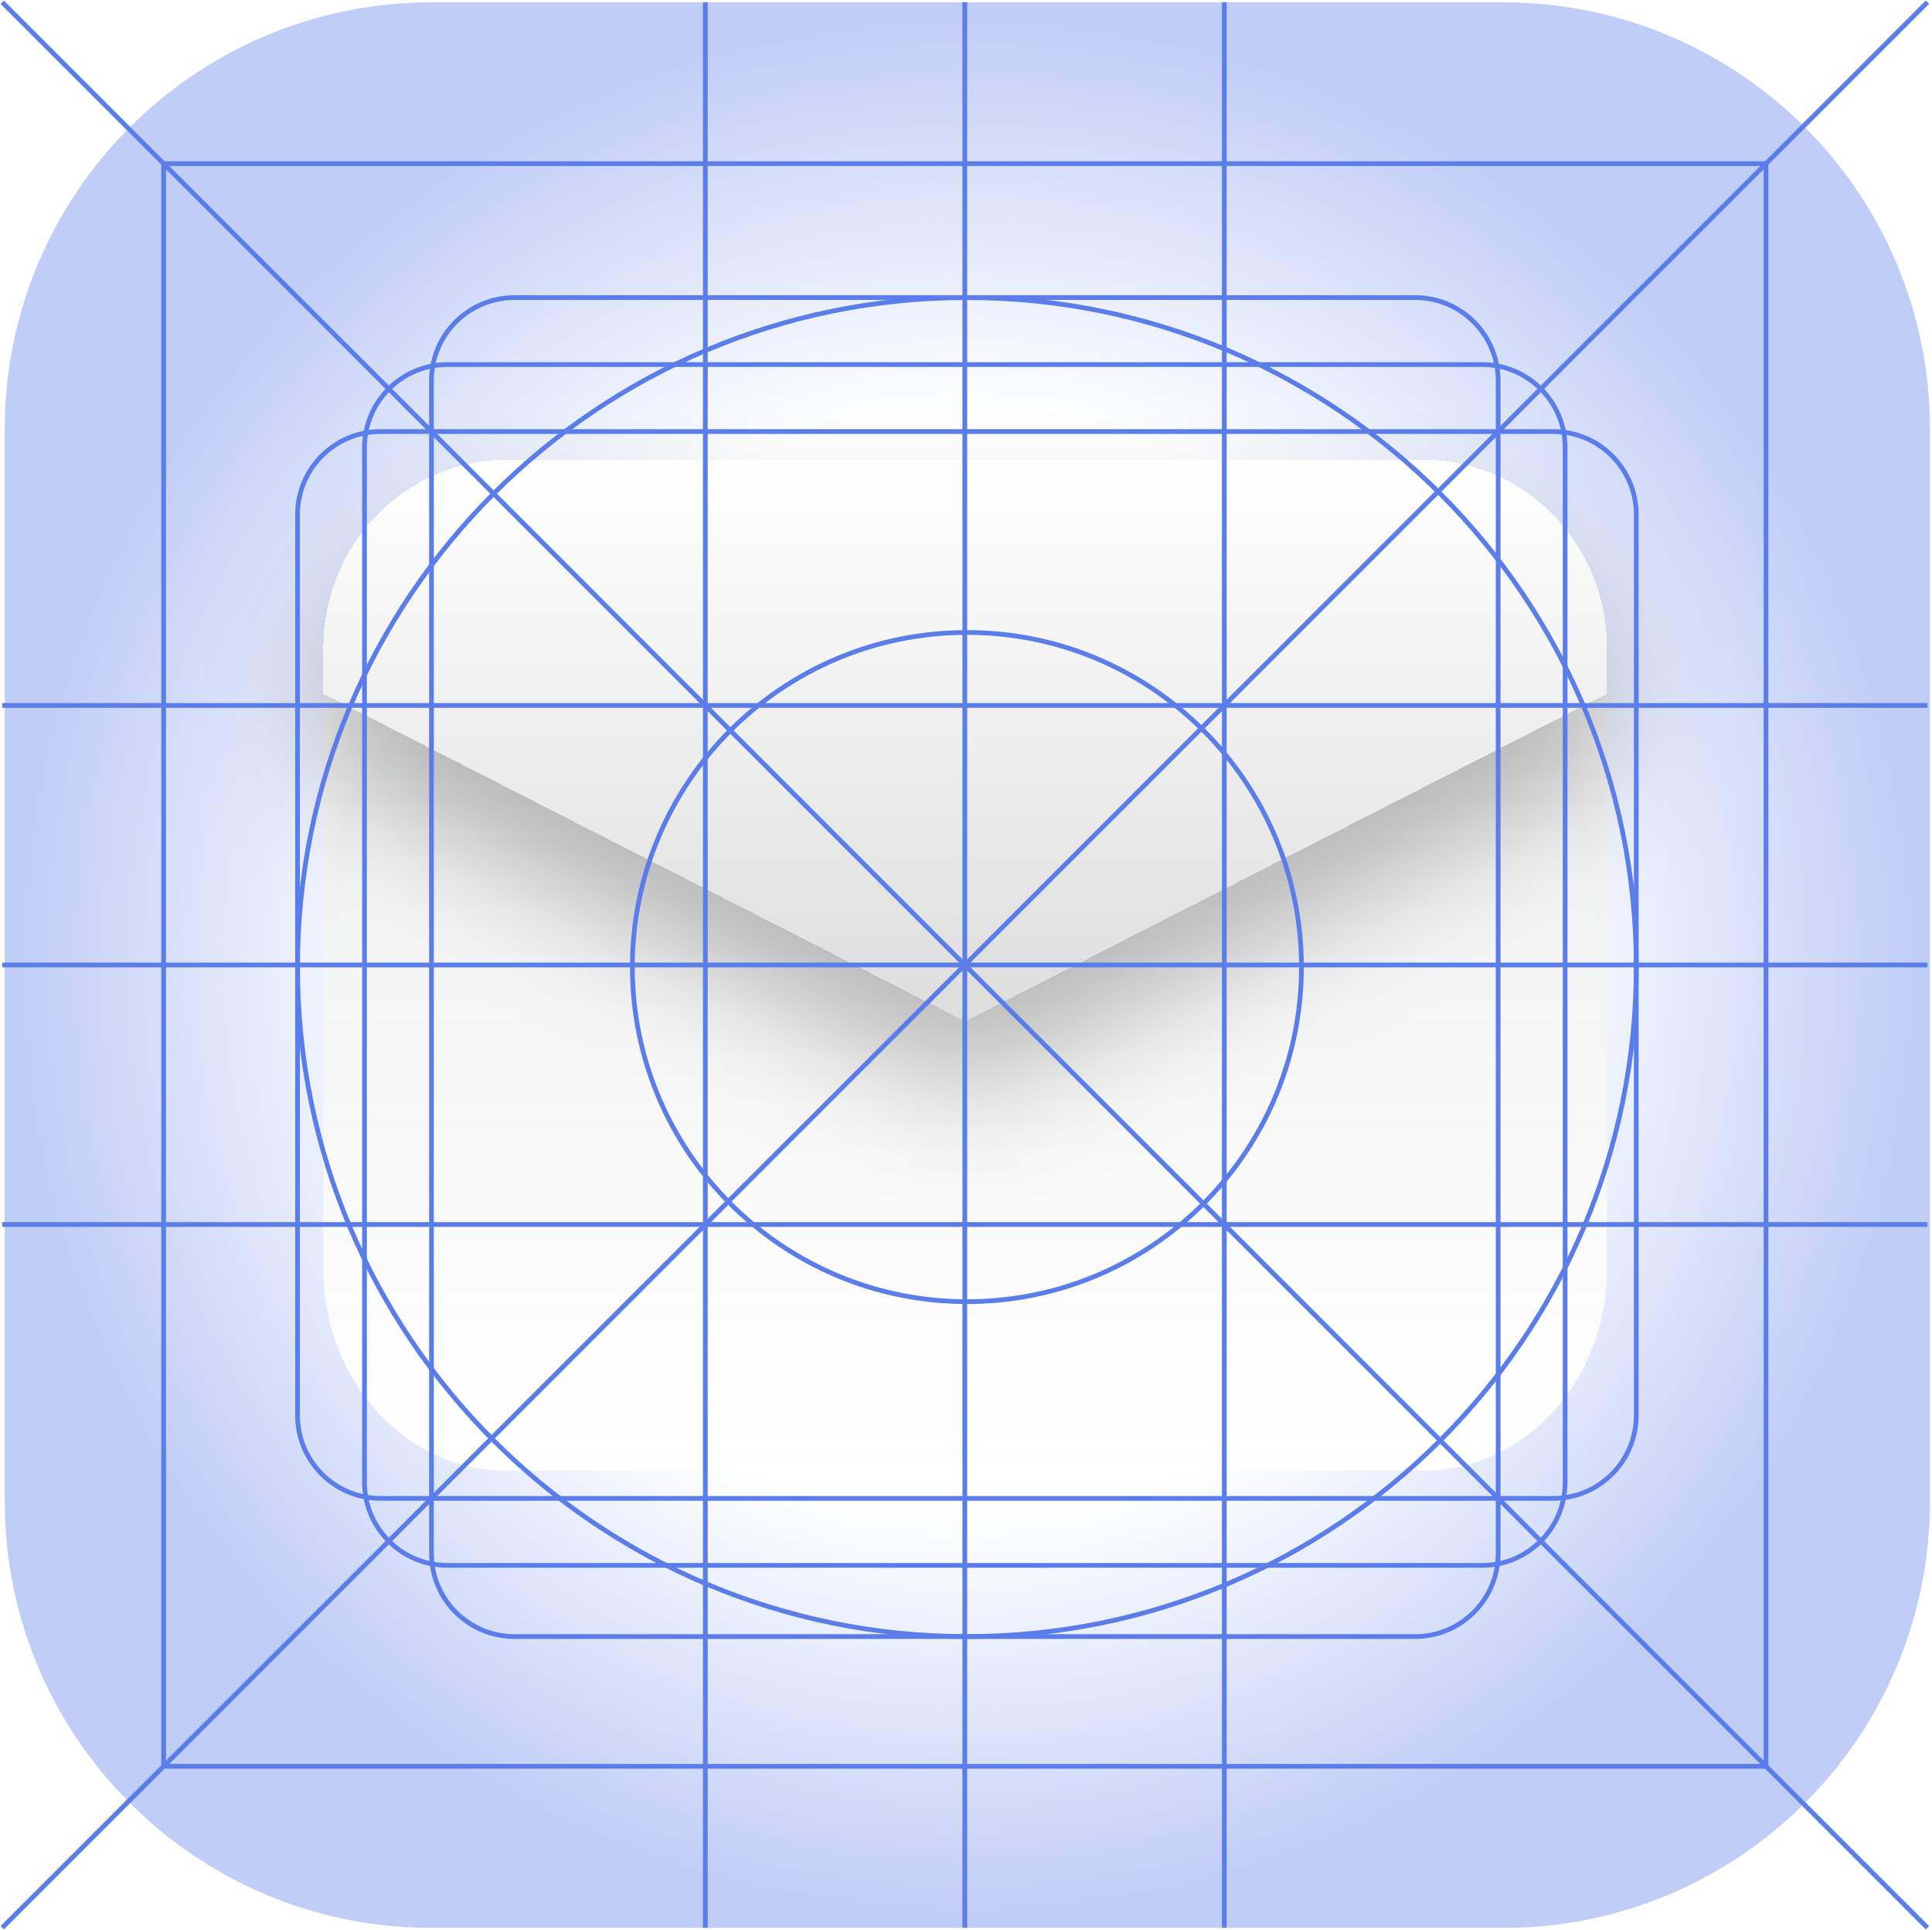
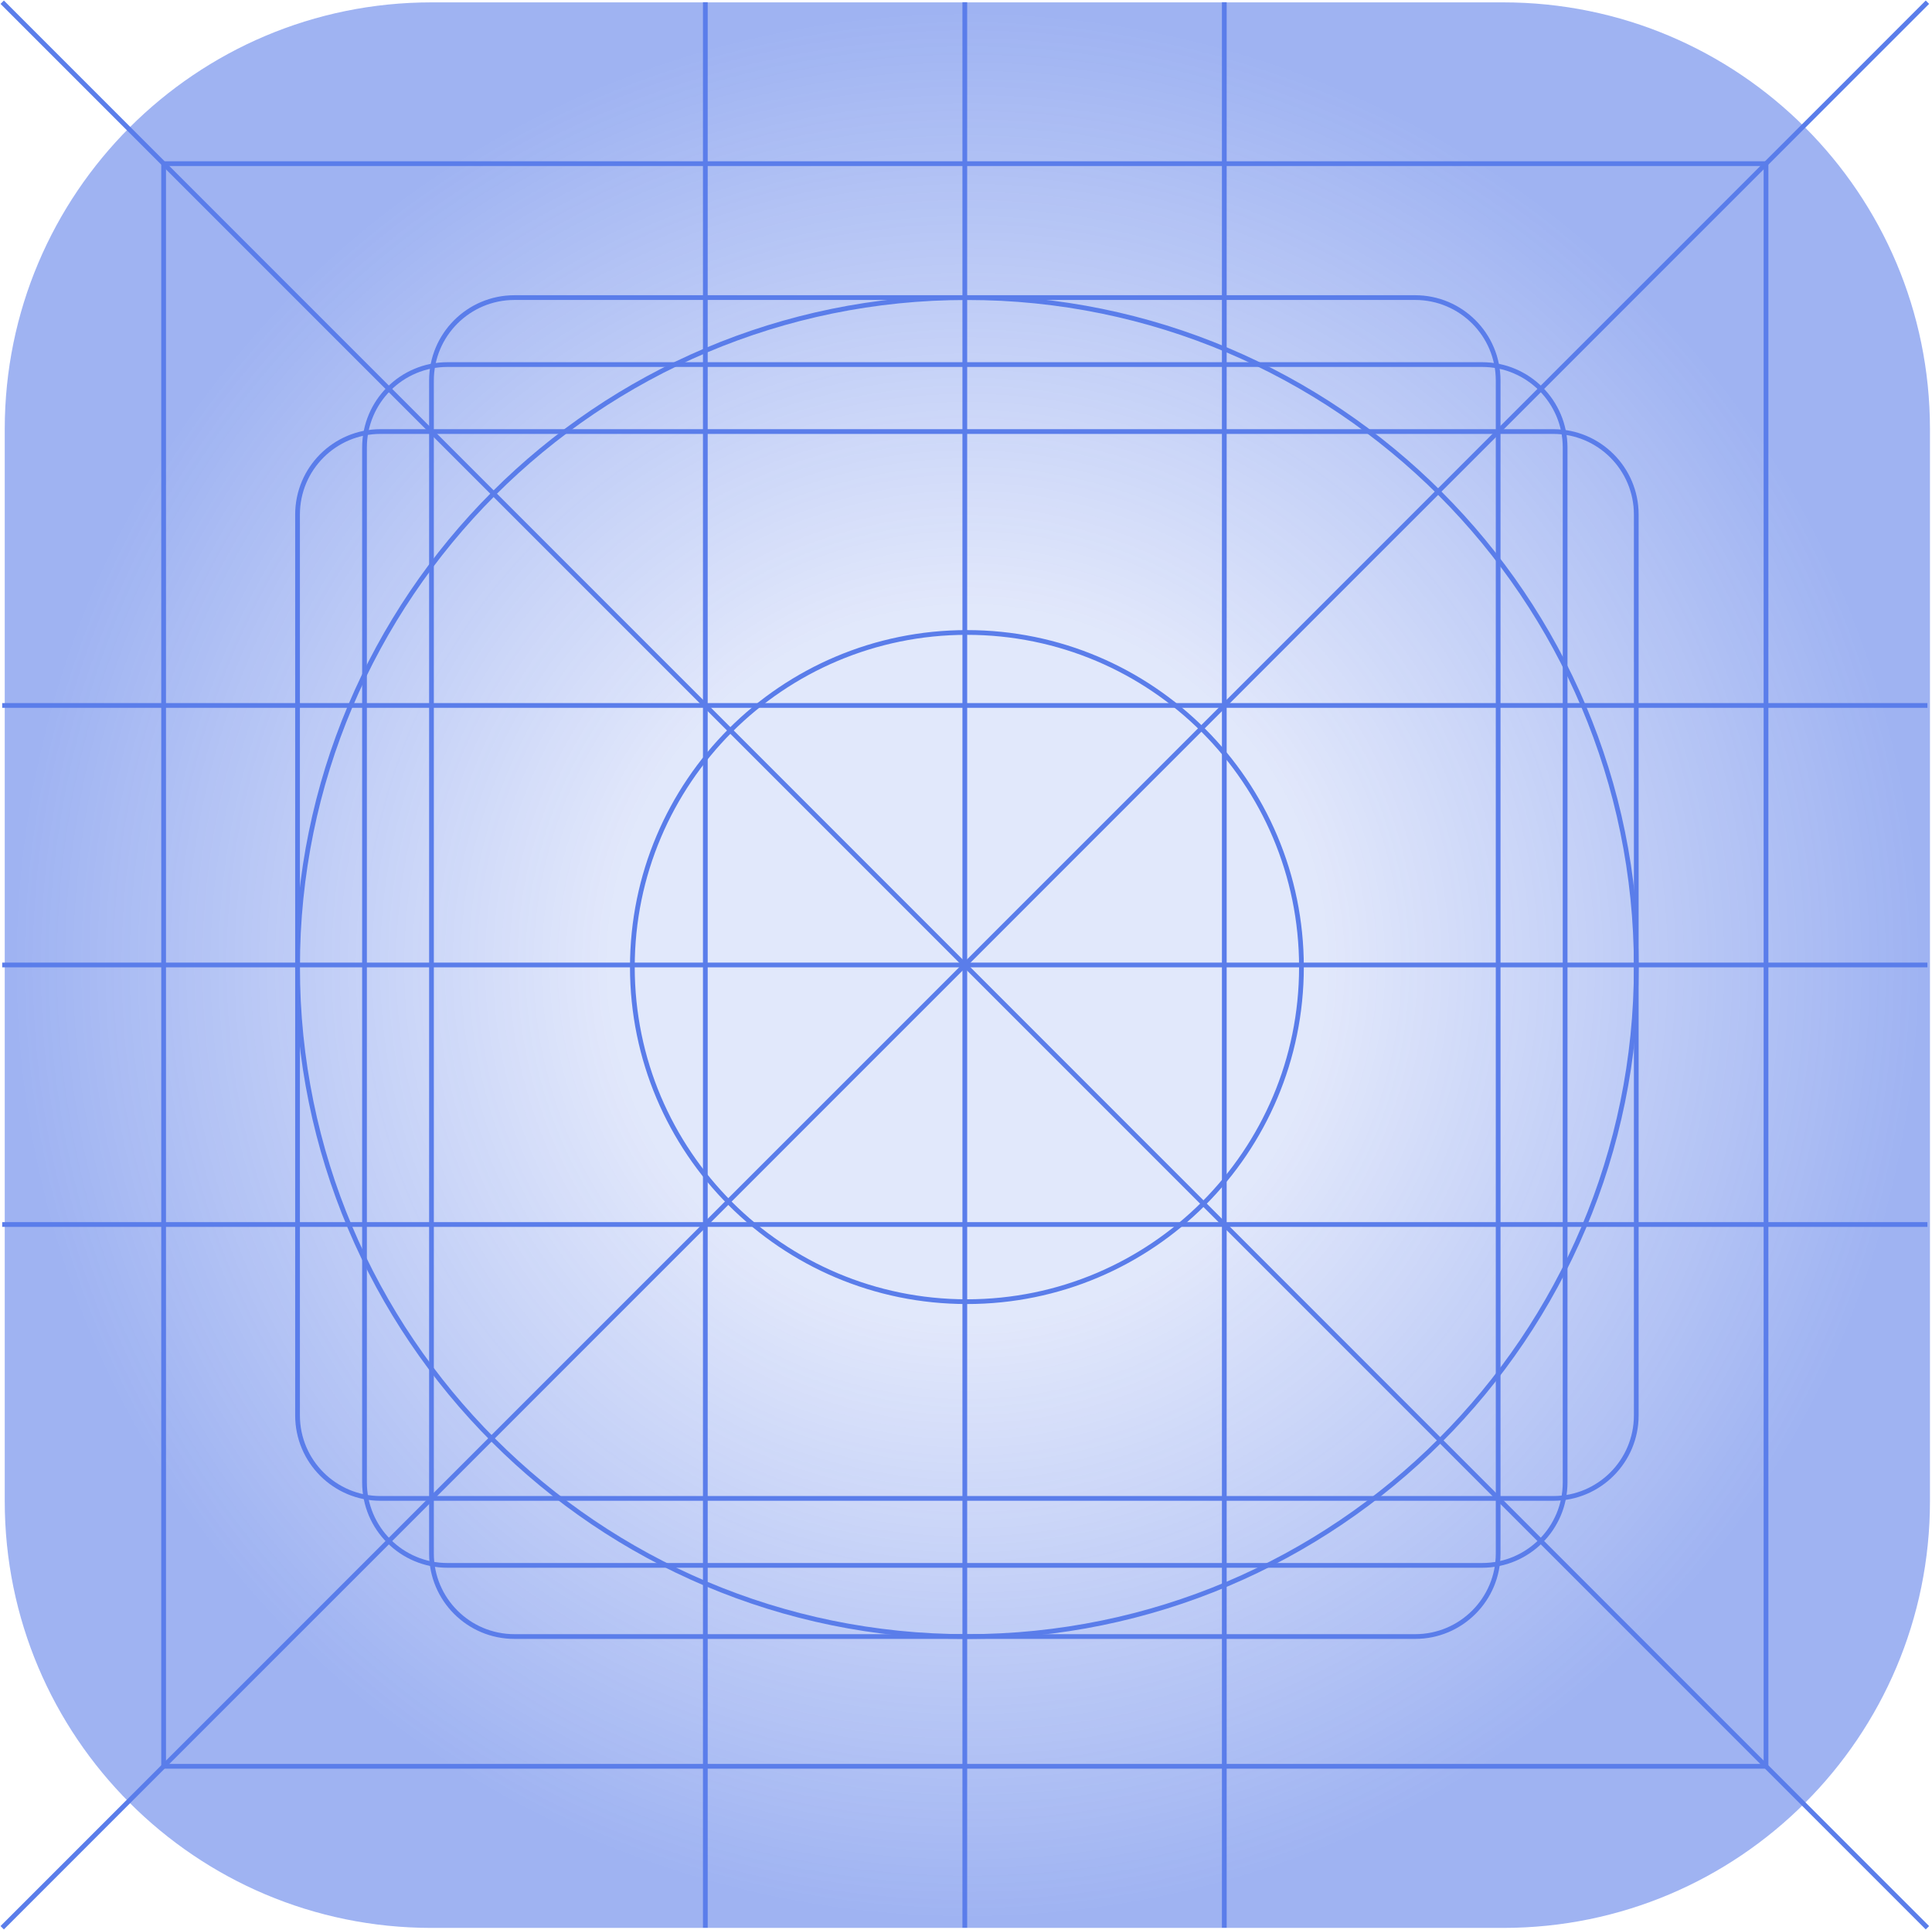
<svg xmlns="http://www.w3.org/2000/svg" width="815" height="814" viewBox="0 0 815 814" fill="none">
-   <path d="M2 181C2 81.589 82.589 1 182 1H634.14C733.551 1 814.14 81.589 814.14 181V633.14C814.14 732.551 733.551 813.14 634.14 813.14H182C82.589 813.14 2 732.551 2 633.14V181Z" fill="url(#paint0_radial_213_333)" />
-   <path d="M600.502 620.296H213.769C171.228 620.296 136.422 582.227 136.422 535.698V281.904H677.849V535.698C677.849 582.227 643.043 620.296 600.502 620.296Z" fill="url(#paint1_linear_213_333)" />
-   <g filter="url(#filter0_d_213_333)">
-     <path d="M677.849 292.62L407.136 430.797L136.422 292.62V272.881C136.422 229.454 171.228 193.923 213.769 193.923H600.502C643.043 193.923 677.849 229.454 677.849 272.881V292.62Z" fill="url(#paint2_linear_213_333)" shape-rendering="crispEdges" />
-   </g>
-   <rect x="69.021" y="69.02" width="675.959" height="675.959" stroke="#5A7DEA" stroke-width="2" />
-   <circle cx="407.883" cy="407.882" r="141.124" stroke="#5A7DEA" stroke-width="2" />
+   <path d="M2 181C2 81.589 82.589 1 182 1H634.14C733.551 1 814.14 81.589 814.14 181V633.14C814.14 732.551 733.551 813.14 634.14 813.14H182C82.589 813.14 2 732.551 2 633.14V181Z" fill="url(#paint0_radial_253_4)" />
+   <rect x="69.021" y="69.021" width="675.959" height="675.959" stroke="#5A7DEA" stroke-width="2" />
+   <circle cx="407.883" cy="407.883" r="141.124" stroke="#5A7DEA" stroke-width="2" />
  <circle cx="407.883" cy="407.883" r="282.366" stroke="#5A7DEA" stroke-width="2" />
  <path d="M0.931 813.069L813.069 0.931" stroke="#5A7DEA" stroke-width="2" />
  <path d="M0.931 0.931L813.069 813.069" stroke="#5A7DEA" stroke-width="2" />
  <path d="M297.538 0.931V813.069" stroke="#5A7DEA" stroke-width="2" />
  <path d="M407 0.931V813.069" stroke="#5A7DEA" stroke-width="2" />
  <path d="M516.462 0.931V813.069" stroke="#5A7DEA" stroke-width="2" />
  <path d="M0.931 516.462H813.069" stroke="#5A7DEA" stroke-width="2" />
  <path d="M0.931 407H813.069" stroke="#5A7DEA" stroke-width="2" />
  <path d="M0.931 297.538H813.069" stroke="#5A7DEA" stroke-width="2" />
  <rect x="182.014" y="125.517" width="449.972" height="564.731" rx="35" stroke="#5A7DEA" stroke-width="2" />
  <rect x="153.766" y="153.765" width="506.469" height="506.469" rx="35" stroke="#5A7DEA" stroke-width="2" />
  <rect x="125.517" y="182.014" width="564.731" height="449.972" rx="35" stroke="#5A7DEA" stroke-width="2" />
  <defs>
-     <filter id="filter0_d_213_333" x="86.422" y="173.923" width="641.427" height="336.874" filterUnits="userSpaceOnUse" color-interpolation-filters="sRGB">
-       <feFlood flood-opacity="0" result="BackgroundImageFix" />
-       <feColorMatrix in="SourceAlpha" type="matrix" values="0 0 0 0 0 0 0 0 0 0 0 0 0 0 0 0 0 0 127 0" result="hardAlpha" />
-       <feOffset dy="30" />
-       <feGaussianBlur stdDeviation="25" />
-       <feComposite in2="hardAlpha" operator="out" />
-       <feColorMatrix type="matrix" values="0 0 0 0 0 0 0 0 0 0 0 0 0 0 0 0 0 0 0.25 0" />
-       <feBlend mode="normal" in2="BackgroundImageFix" result="effect1_dropShadow_213_333" />
-       <feBlend mode="normal" in="SourceGraphic" in2="effect1_dropShadow_213_333" result="shape" />
-     </filter>
-     <radialGradient id="paint0_radial_213_333" cx="0" cy="0" r="1" gradientUnits="userSpaceOnUse" gradientTransform="translate(408.07 407.07) rotate(90) scale(406.07)">
-       <stop offset="0.575" stop-color="#1A4AE0" stop-opacity="0" />
-       <stop offset="1" stop-color="#1A4AE0" stop-opacity="0.28" />
+     <radialGradient id="paint0_radial_253_4" cx="0" cy="0" r="1" gradientUnits="userSpaceOnUse" gradientTransform="translate(408.07 407.07) rotate(90) scale(406.07)">
+       <stop offset="0.375" stop-color="#1A4AE0" stop-opacity="0.13" />
+       <stop offset="1" stop-color="#1A4AE0" stop-opacity="0.42" />
    </radialGradient>
-     <linearGradient id="paint1_linear_213_333" x1="407.136" y1="281.904" x2="407.136" y2="620.296" gradientUnits="userSpaceOnUse">
-       <stop stop-color="#EEEEEE" stop-opacity="0.933" />
-       <stop offset="1" stop-color="white" />
-     </linearGradient>
-     <linearGradient id="paint2_linear_213_333" x1="407.136" y1="193.923" x2="407.136" y2="430.797" gradientUnits="userSpaceOnUse">
-       <stop stop-color="white" />
-       <stop offset="1" stop-color="#DDDDDD" />
-       <stop offset="1" stop-color="#FF5093" stop-opacity="0" />
-     </linearGradient>
  </defs>
</svg>
